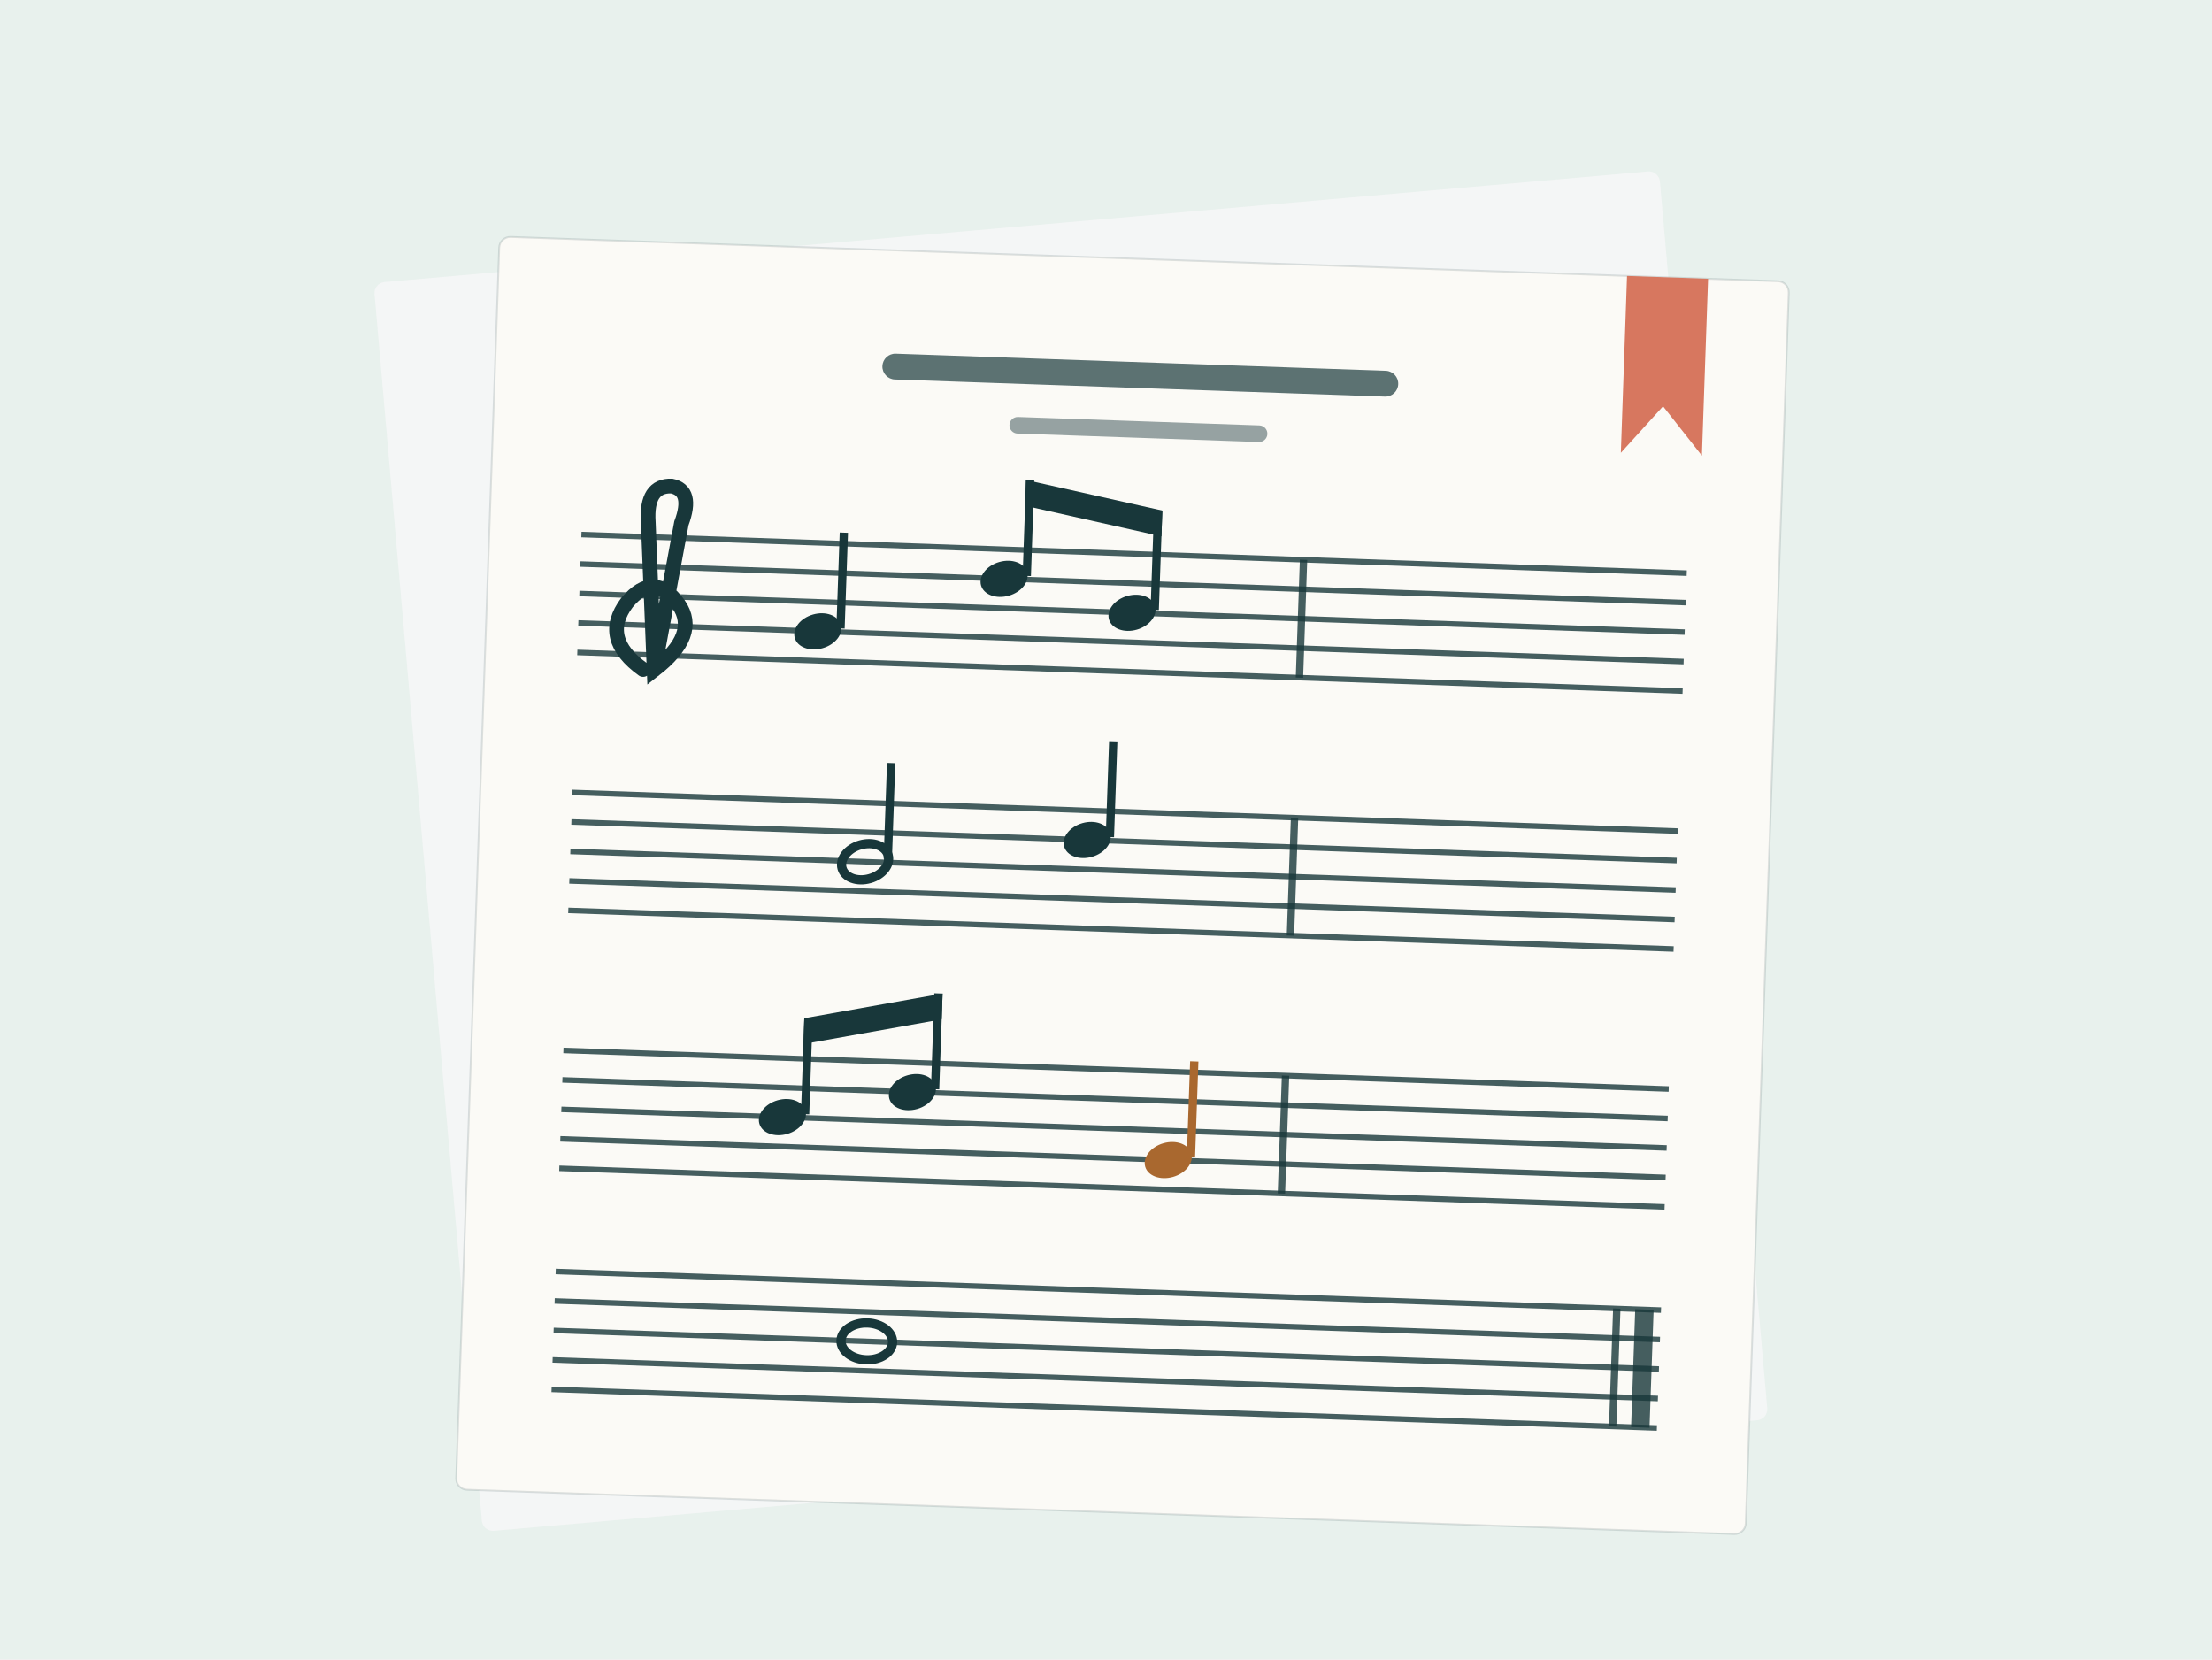
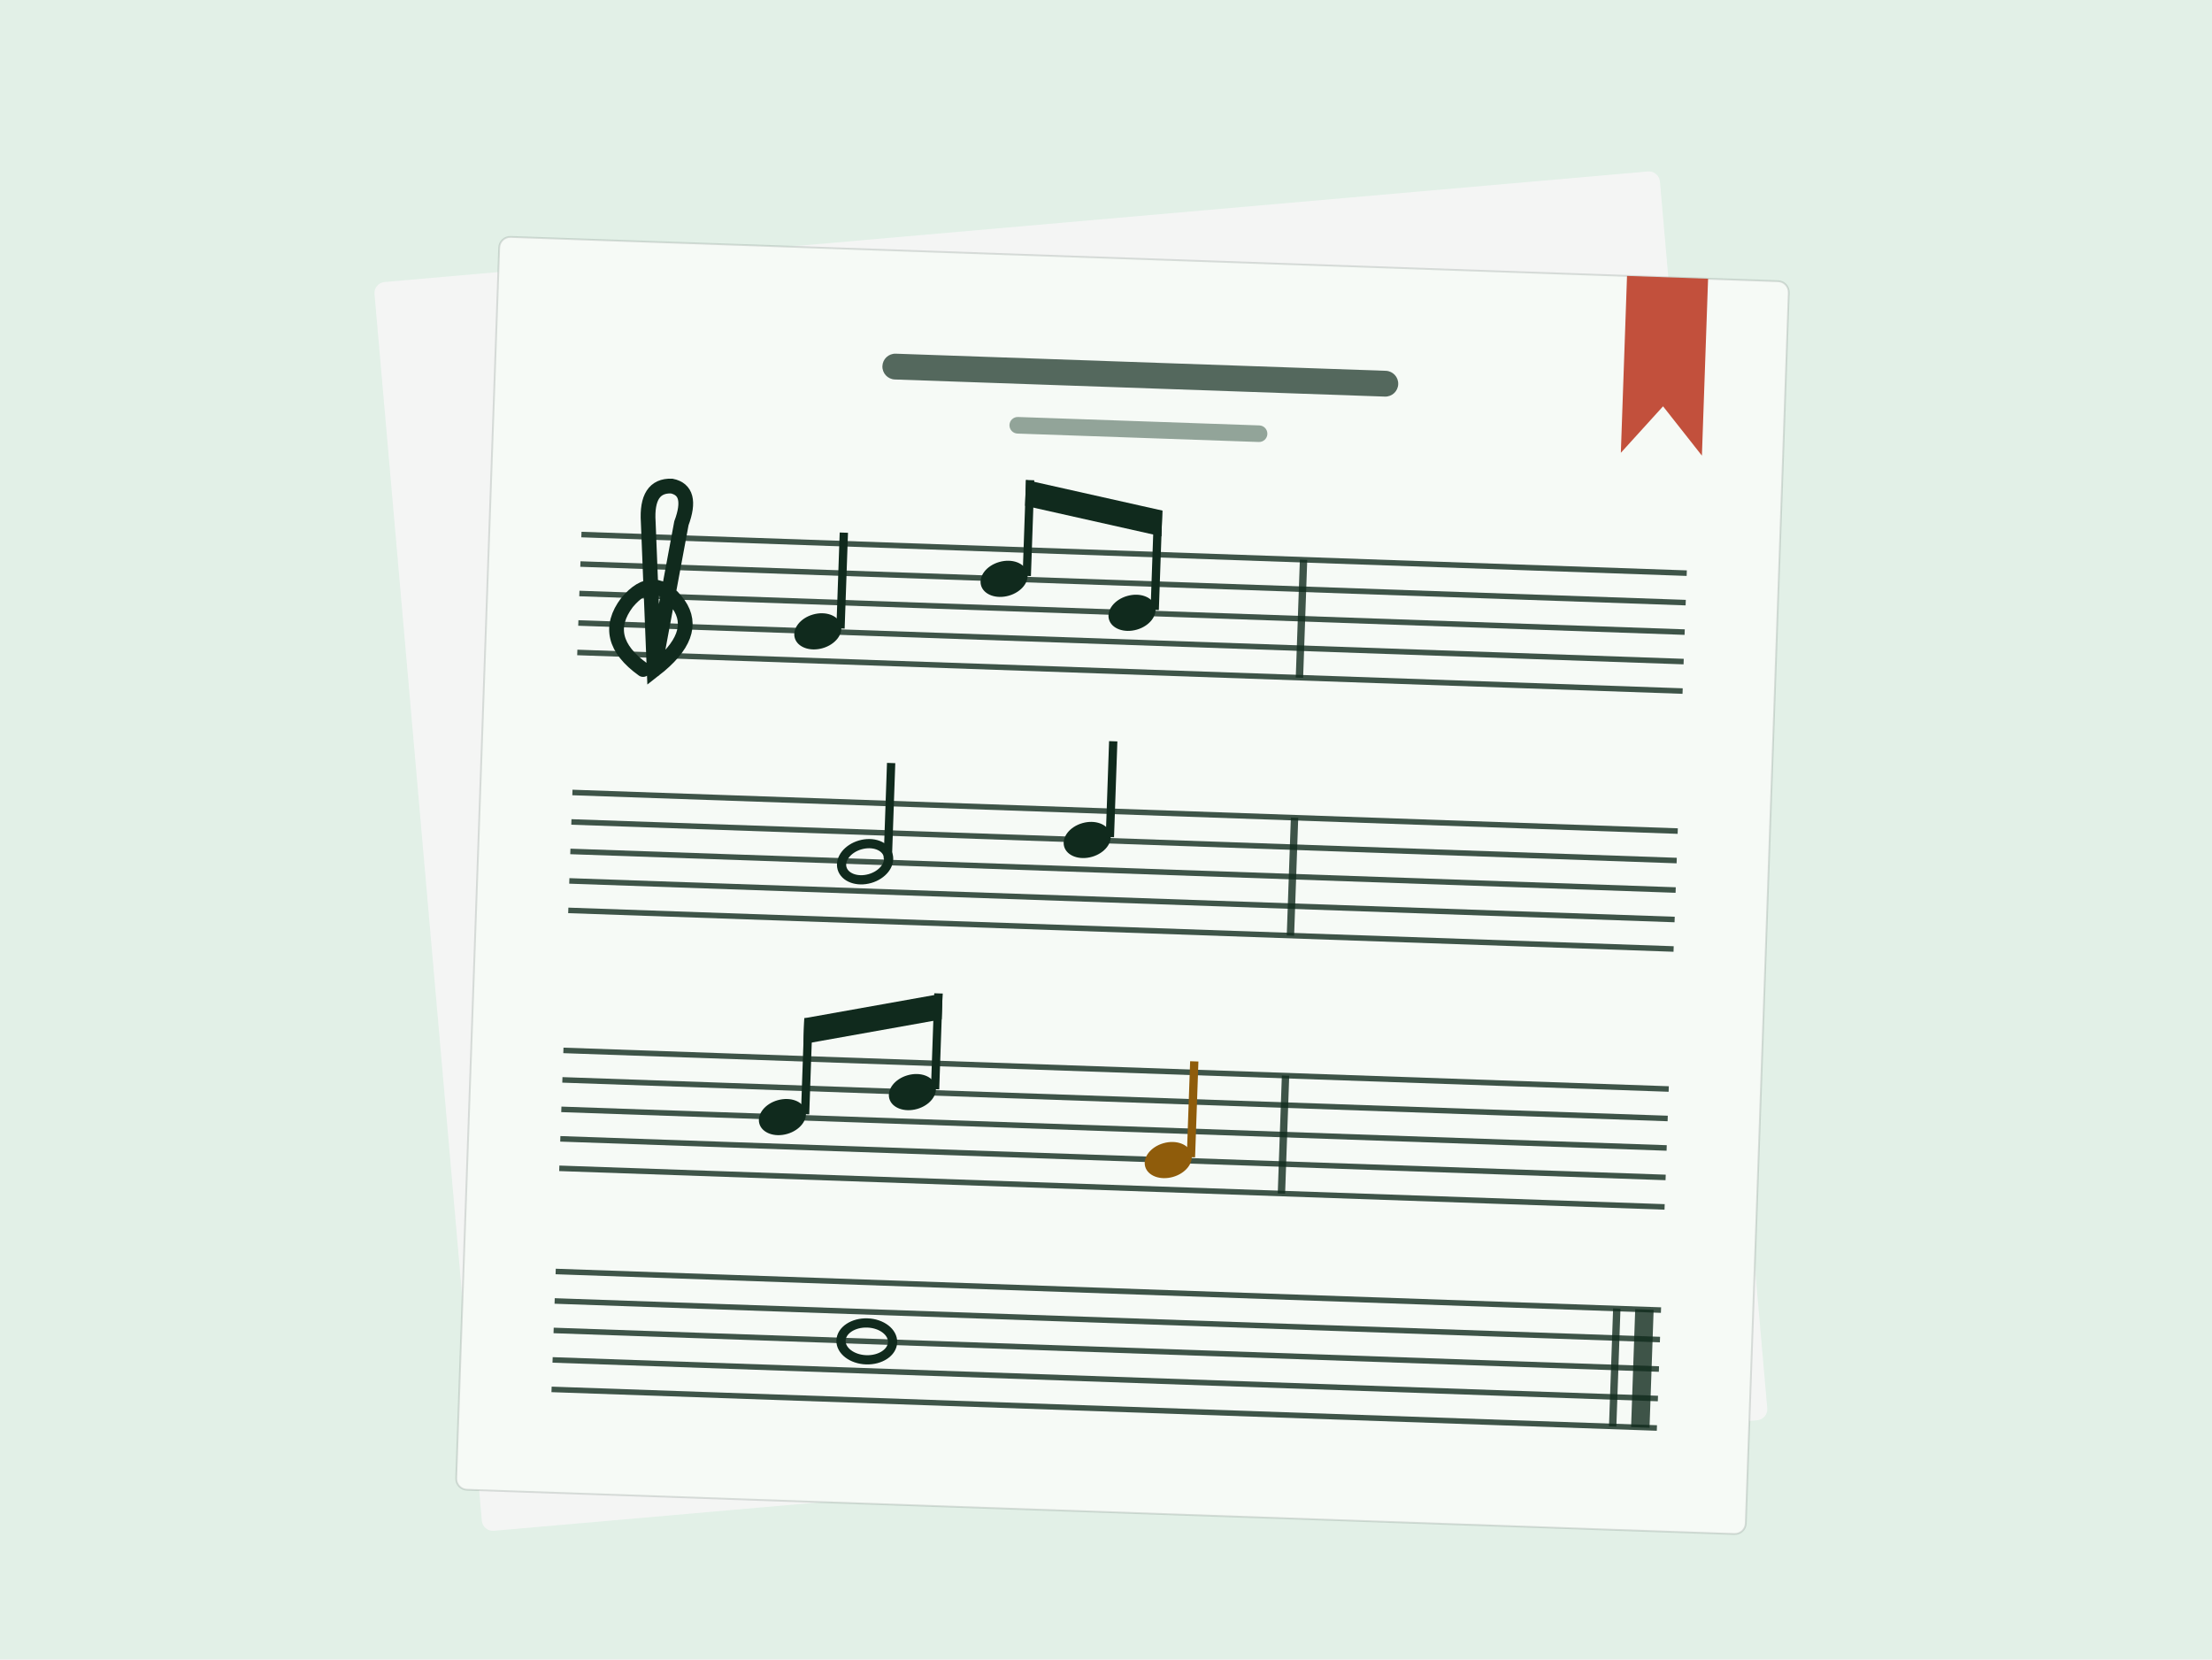
<svg xmlns="http://www.w3.org/2000/svg" viewBox="0 0 1200 900" role="img" aria-label="Illustration of sheet music pages">
-   <rect width="1200" height="900" fill="#e8f1ed" />
+   <rect width="1200" height="900" fill="#e2f0e7" />
  <g transform="rotate(-5 600 450)">
    <rect x="230" y="120" width="700" height="680" rx="6" fill="#ffffff" />
-     <rect x="230" y="120" width="700" height="680" rx="6" fill="#18373a" opacity="0.05" />
+     <rect x="230" y="120" width="700" height="680" rx="6" fill="#102a1d" opacity="0.05" />
  </g>
  <g transform="rotate(2 600 450)">
-     <rect x="260" y="140" width="700" height="680" rx="6" fill="#fbfaf6" stroke="#18373a" stroke-opacity="0.14" />
-     <rect x="470" y="196" width="280" height="14" rx="7" fill="#18373a" opacity="0.7" />
-     <rect x="540" y="228" width="140" height="9" rx="4.5" fill="#53686a" opacity="0.6" />
-     <g stroke="#18373a" stroke-width="3" opacity="0.8">
+     <rect x="260" y="140" width="700" height="680" rx="6" fill="#f6faf6" stroke="#102a1d" stroke-opacity="0.14" />
+     <rect x="470" y="196" width="280" height="14" rx="7" fill="#102a1d" opacity="0.7" />
+     <rect x="540" y="228" width="140" height="9" rx="4.5" fill="#506b5b" opacity="0.6" />
+     <g stroke="#102a1d" stroke-width="3" opacity="0.8">
      <g>
        <line x1="310" y1="300" x2="910" y2="300" />
        <line x1="310" y1="316" x2="910" y2="316" />
        <line x1="310" y1="332" x2="910" y2="332" />
        <line x1="310" y1="348" x2="910" y2="348" />
        <line x1="310" y1="364" x2="910" y2="364" />
      </g>
      <g>
        <line x1="310" y1="440" x2="910" y2="440" />
        <line x1="310" y1="456" x2="910" y2="456" />
        <line x1="310" y1="472" x2="910" y2="472" />
        <line x1="310" y1="488" x2="910" y2="488" />
        <line x1="310" y1="504" x2="910" y2="504" />
      </g>
      <g>
        <line x1="310" y1="580" x2="910" y2="580" />
        <line x1="310" y1="596" x2="910" y2="596" />
        <line x1="310" y1="612" x2="910" y2="612" />
        <line x1="310" y1="628" x2="910" y2="628" />
        <line x1="310" y1="644" x2="910" y2="644" />
      </g>
      <g>
        <line x1="310" y1="700" x2="910" y2="700" />
        <line x1="310" y1="716" x2="910" y2="716" />
        <line x1="310" y1="732" x2="910" y2="732" />
        <line x1="310" y1="748" x2="910" y2="748" />
        <line x1="310" y1="764" x2="910" y2="764" />
      </g>
    </g>
-     <g fill="none" stroke="#18373a" stroke-width="8" stroke-linecap="round">
+     <g fill="none" stroke="#102a1d" stroke-width="8" stroke-linecap="round">
      <path d="M346 372 Q322 356 336 336 Q350 318 364 336 Q376 352 352 372 L346 292 Q344 272 358 272 Q370 274 364 292 L352 372" />
    </g>
-     <g fill="#18373a">
+     <g fill="#102a1d">
      <ellipse cx="440" cy="348" rx="13" ry="9.5" transform="rotate(-18 440 348)" />
      <rect x="450" y="294" width="4.5" height="52" />
      <ellipse cx="540" cy="316" rx="13" ry="9.5" transform="rotate(-18 540 316)" />
      <rect x="550" y="262" width="4.5" height="52" />
      <ellipse cx="610" cy="332" rx="13" ry="9.5" transform="rotate(-18 610 332)" />
      <rect x="620" y="276" width="4.5" height="54" />
      <polygon points="550,262 624.5,276 624.5,290 550,276" />
-       <ellipse cx="470" cy="472" rx="13" ry="9.5" transform="rotate(-18 470 472)" fill="none" stroke="#18373a" stroke-width="5" />
+       <ellipse cx="470" cy="472" rx="13" ry="9.5" transform="rotate(-18 470 472)" fill="none" stroke="#102a1d" stroke-width="5" />
      <rect x="480" y="418" width="4.5" height="52" />
      <ellipse cx="590" cy="456" rx="13" ry="9.5" transform="rotate(-18 590 456)" />
      <rect x="600" y="402" width="4.5" height="52" />
      <ellipse cx="430" cy="612" rx="13" ry="9.5" transform="rotate(-18 430 612)" />
      <rect x="440" y="558" width="4.5" height="52" />
      <ellipse cx="500" cy="596" rx="13" ry="9.5" transform="rotate(-18 500 596)" />
      <rect x="510" y="542" width="4.5" height="52" />
      <polygon points="440,558 514.5,542 514.5,556 440,572" />
-       <ellipse cx="640" cy="628" rx="13" ry="9.5" transform="rotate(-18 640 628)" fill="#a9682f" />
-       <rect x="650" y="574" width="4.5" height="52" fill="#a9682f" />
-       <ellipse cx="480" cy="732" rx="14" ry="10" fill="none" stroke="#18373a" stroke-width="5" />
+       <ellipse cx="640" cy="628" rx="13" ry="9.5" transform="rotate(-18 640 628)" fill="#8f5c0b" />
+       <rect x="650" y="574" width="4.5" height="52" fill="#8f5c0b" />
+       <ellipse cx="480" cy="732" rx="14" ry="10" fill="none" stroke="#102a1d" stroke-width="5" />
      <rect x="700" y="300" width="4" height="64" opacity="0.8" />
      <rect x="700" y="440" width="4" height="64" opacity="0.8" />
      <rect x="700" y="580" width="4" height="64" opacity="0.8" />
      <rect x="884" y="700" width="4" height="64" opacity="0.8" />
      <rect x="896" y="700" width="10" height="64" opacity="0.8" />
    </g>
-     <path d="M872 140 L916 140 L916 236 L894 210 L872 236 Z" fill="#d7775f" />
+     <path d="M872 140 L916 140 L916 236 L894 210 L872 236 Z" fill="#c2503c" />
  </g>
</svg>
